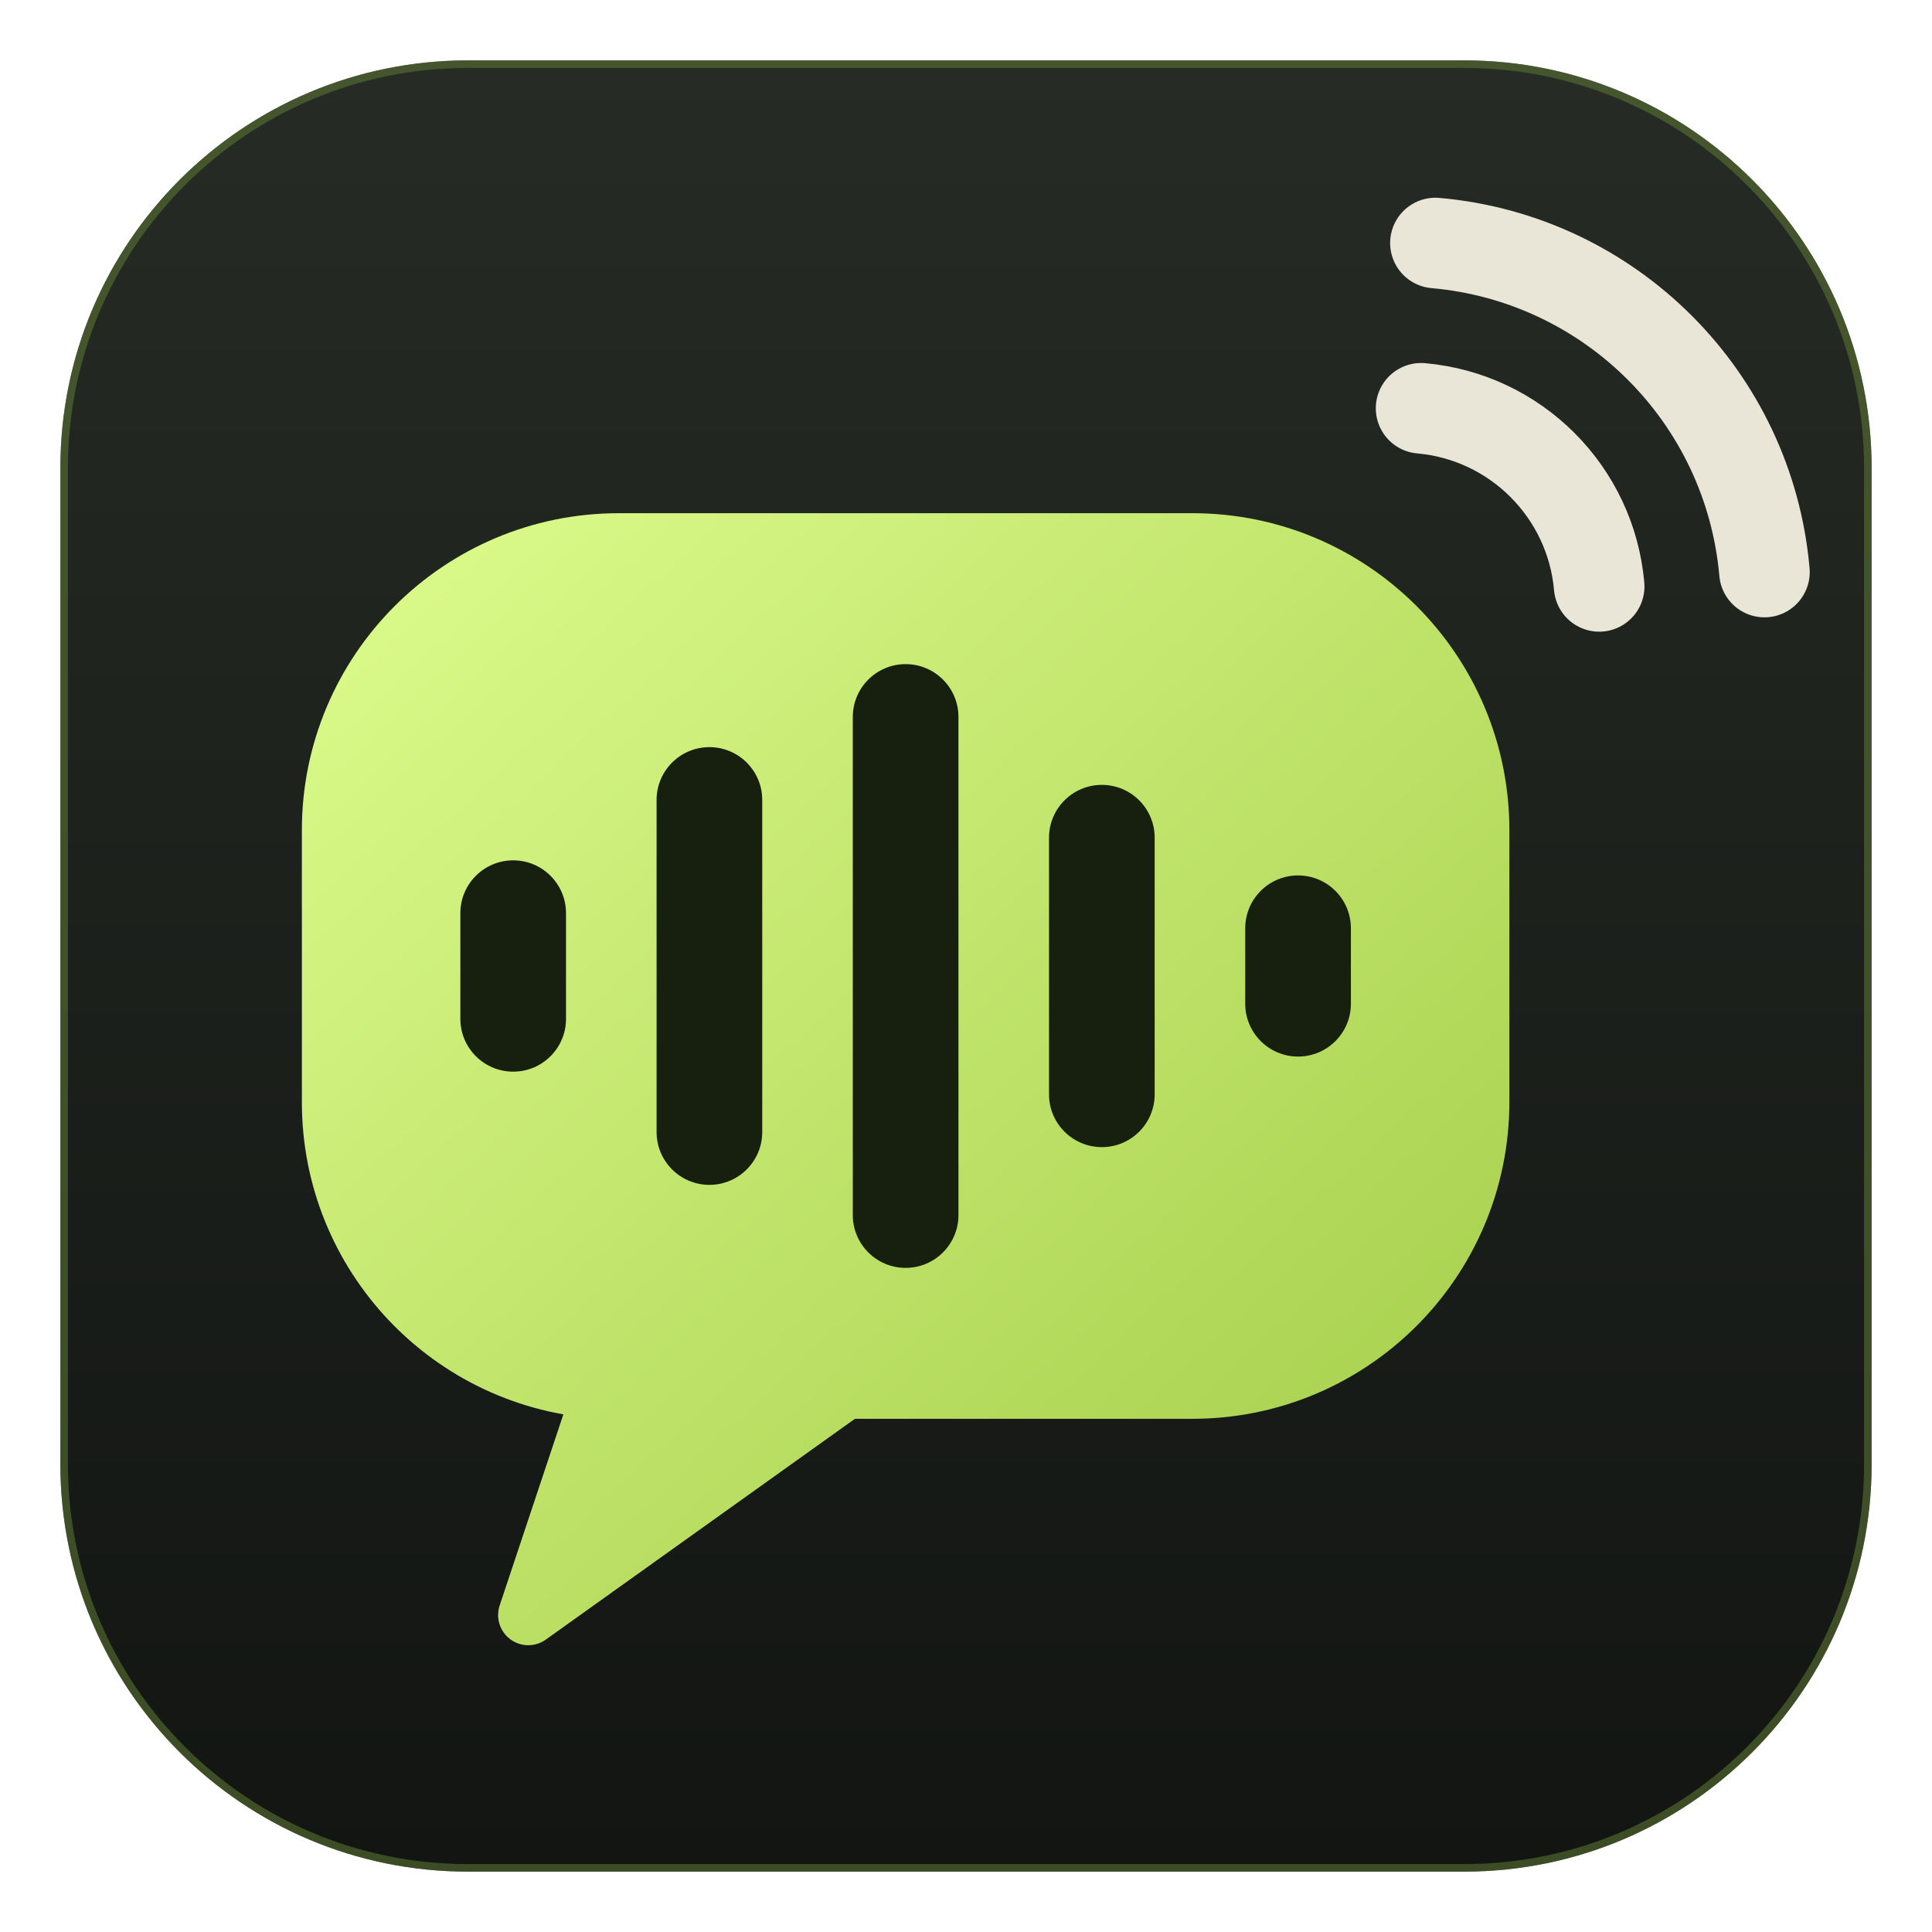
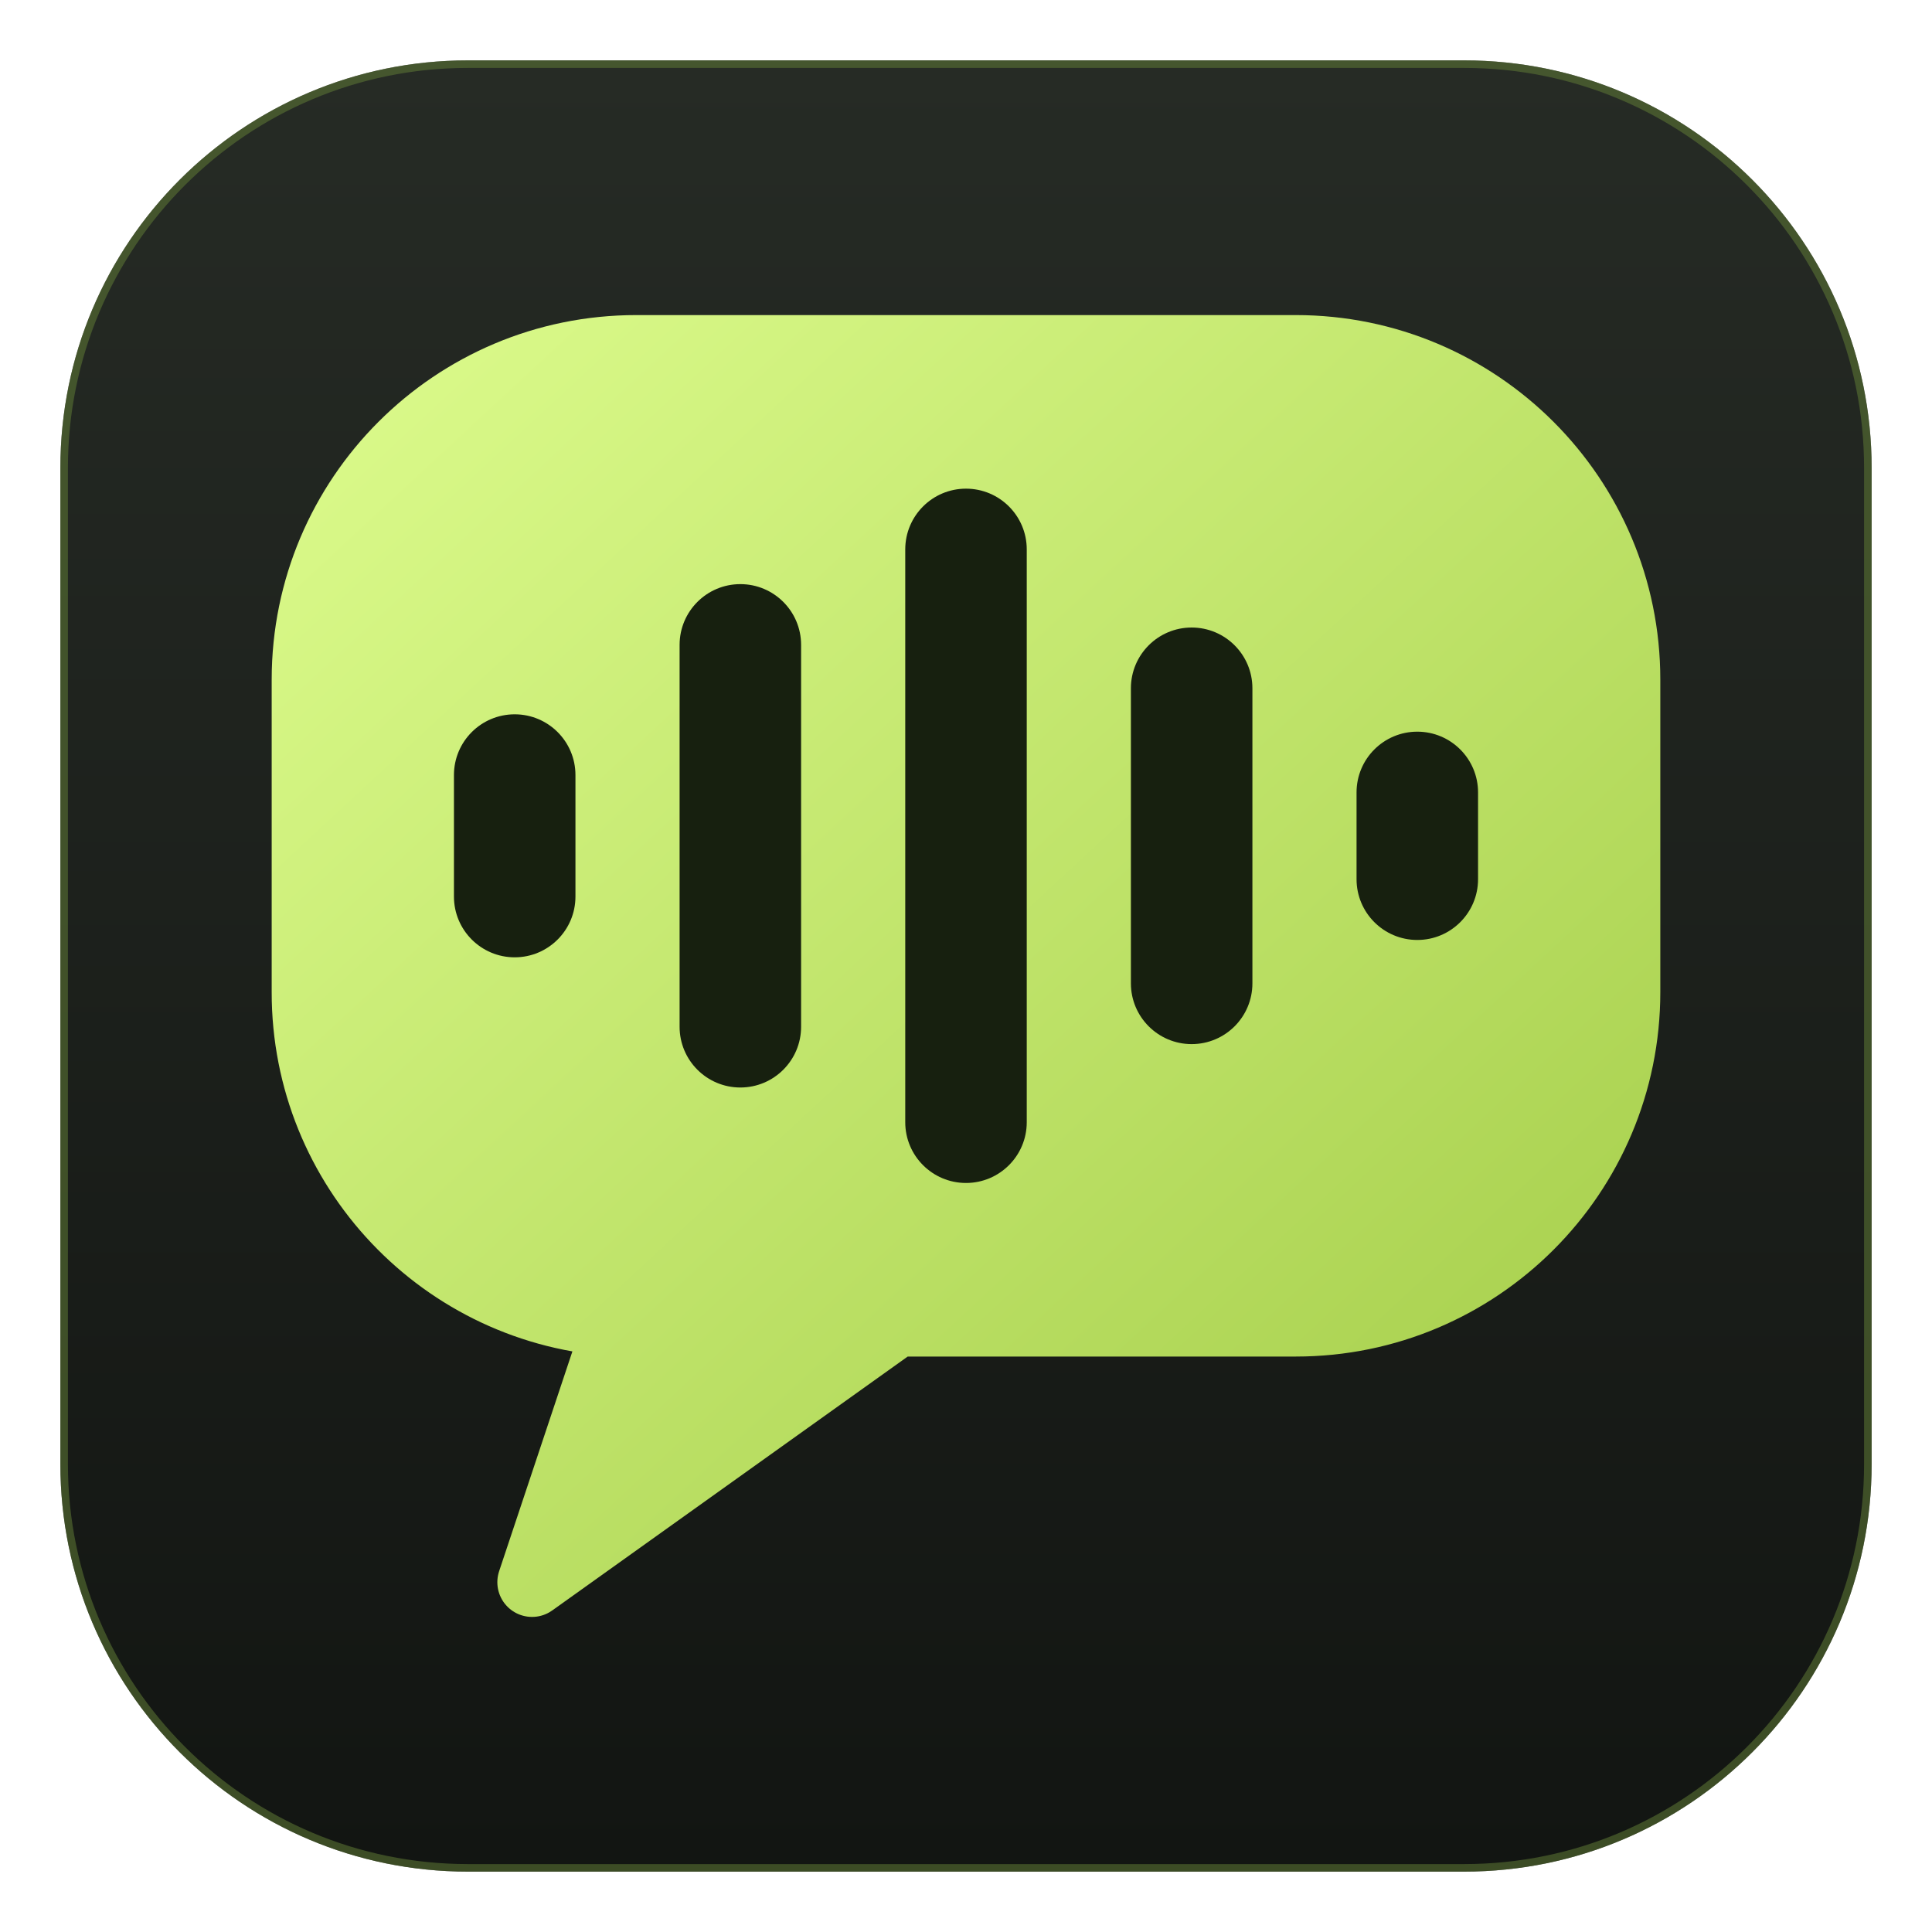
<svg xmlns="http://www.w3.org/2000/svg" viewBox="0 0 256 256">
  <defs>
    <linearGradient id="tile" x1="0" y1="0" x2="0" y2="1">
      <stop offset="0" stop-color="#262b25" />
      <stop offset="1" stop-color="#121512" />
    </linearGradient>
    <linearGradient id="lime" x1="0" y1="0" x2="1" y2="1">
      <stop offset="0" stop-color="#dcfb8c" />
      <stop offset="1" stop-color="#a3cc48" />
    </linearGradient>
  </defs>
  <rect x="8" y="8" width="240" height="240" rx="54" fill="url(#tile)" />
  <rect x="8.5" y="8.5" width="239" height="239" rx="53.5" fill="none" stroke="#5f7a36" stroke-opacity=".55" />
-   <path d="M82 72 H158 A38 38 0 0 1 196 110 V146 A38 38 0 0 1 158 184 H112 L70 214 L80 184 A38 38 0 0 1 44 146 V110 A38 38 0 0 1 82 72 Z" fill="url(#lime)" stroke="url(#lime)" stroke-width="8" stroke-linejoin="round" />
-   <g fill="#17200f">
-     <rect x="61" y="114" width="14" height="28" rx="7" />
-     <rect x="87" y="99" width="14" height="58" rx="7" />
-     <rect x="113" y="88" width="14" height="80" rx="7" />
-     <rect x="139" y="104" width="14" height="48" rx="7" />
-     <rect x="165" y="116" width="14" height="24" rx="7" />
-   </g>
-   <g fill="none" stroke="#e9e5d7" stroke-width="12" stroke-linecap="round">
-     <path d="M188.3 54.1 A26 26 0 0 1 211.9 77.7" />
-     <path d="M190.2 32.2 A48 48 0 0 1 233.8 75.8" />
+   <g transform="translate(128 128) scale(1.15) translate(-120 -143)">
+     <path d="M82 72 H158 A38 38 0 0 1 196 110 V146 A38 38 0 0 1 158 184 H112 L70 214 L80 184 A38 38 0 0 1 44 146 V110 A38 38 0 0 1 82 72 Z" fill="url(#lime)" stroke="url(#lime)" stroke-width="8" stroke-linejoin="round" />
+     <g fill="#17200f">
+       <rect x="61" y="114" width="14" height="28" rx="7" />
+       <rect x="87" y="99" width="14" height="58" rx="7" />
+       <rect x="113" y="88" width="14" height="80" rx="7" />
+       <rect x="139" y="104" width="14" height="48" rx="7" />
+       <rect x="165" y="116" width="14" height="24" rx="7" />
+     </g>
  </g>
</svg>
